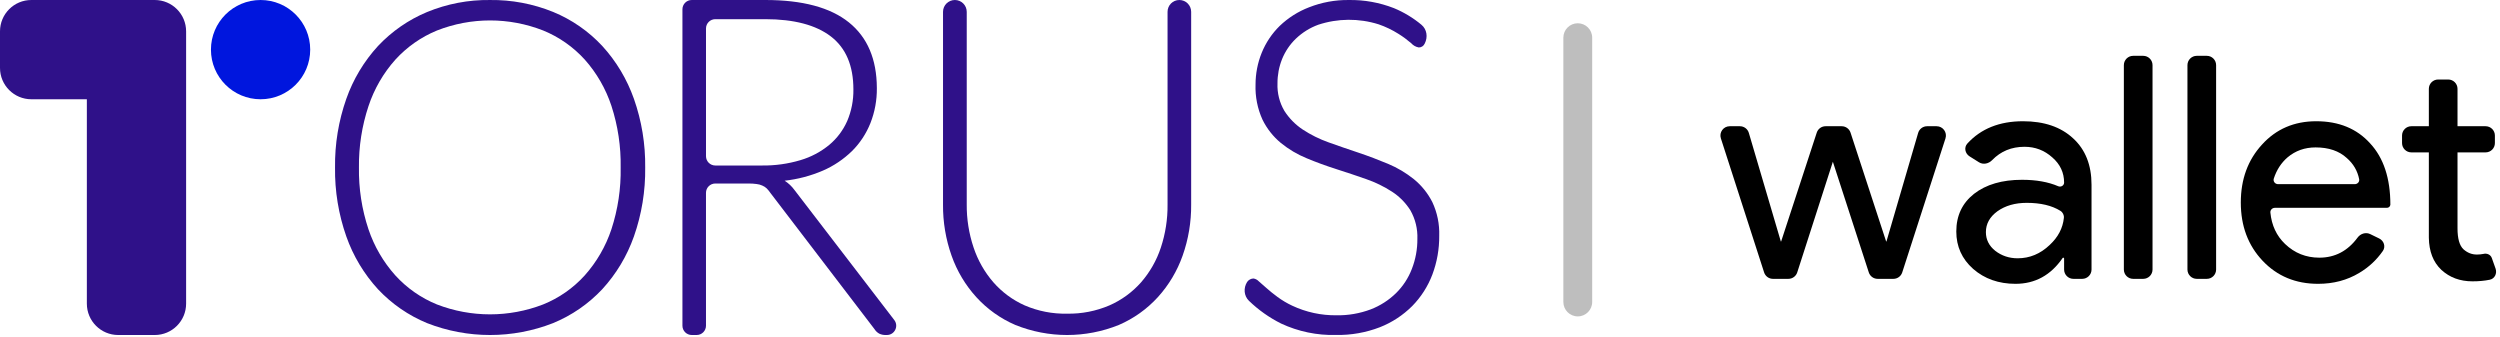
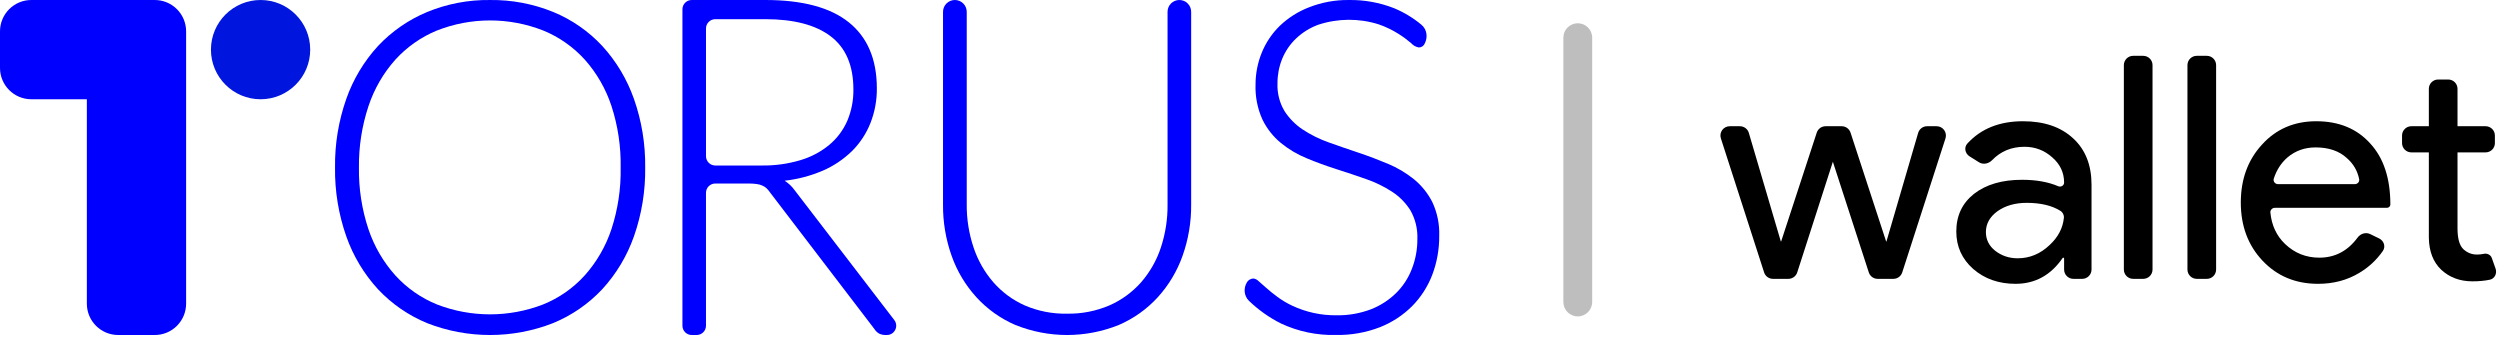
<svg xmlns="http://www.w3.org/2000/svg" width="193" height="26" viewBox="0 0 193 26" fill="none">
-   <path fill-rule="evenodd" clip-rule="evenodd" d="M48.939 18.252C49.539 16.544 49.833 14.743 49.809 12.932C49.832 11.127 49.538 9.332 48.939 7.63C48.405 6.115 47.572 4.725 46.49 3.543C45.428 2.405 44.136 1.511 42.701 0.921C41.153 0.293 39.496 -0.02 37.828 0.001C36.161 -0.021 34.508 0.296 32.966 0.931C31.536 1.526 30.247 2.419 29.183 3.55C28.101 4.729 27.268 6.117 26.735 7.63C26.136 9.332 25.841 11.127 25.865 12.932C25.84 14.743 26.135 16.544 26.735 18.252C27.268 19.765 28.101 21.153 29.183 22.332C30.246 23.463 31.535 24.353 32.966 24.943C36.097 26.169 39.57 26.169 42.701 24.943C44.134 24.354 45.426 23.464 46.49 22.332C47.572 21.153 48.405 19.765 48.939 18.252ZM47.202 8.173C47.702 9.708 47.943 11.317 47.915 12.932C47.945 14.55 47.704 16.161 47.202 17.698C46.764 19.017 46.061 20.231 45.138 21.265C44.25 22.245 43.153 23.01 41.93 23.503C39.291 24.523 36.37 24.523 33.731 23.503C32.51 23.007 31.414 22.242 30.523 21.265C29.596 20.232 28.889 19.018 28.445 17.698C27.934 16.163 27.686 14.551 27.711 12.932C27.691 11.321 27.941 9.718 28.448 8.191C28.889 6.862 29.596 5.64 30.527 4.599C31.419 3.622 32.515 2.855 33.735 2.354C36.371 1.319 39.297 1.319 41.934 2.354C43.156 2.852 44.252 3.619 45.142 4.599C46.064 5.635 46.766 6.852 47.202 8.173Z" fill="#2f1189" />
-   <path fill-rule="evenodd" clip-rule="evenodd" d="M68.468 25.862C69.064 25.862 69.401 25.179 69.038 24.706L61.334 14.669C61.126 14.384 60.868 14.14 60.574 13.951C61.592 13.838 62.589 13.575 63.535 13.168C64.364 12.808 65.123 12.297 65.777 11.659C66.39 11.051 66.873 10.317 67.197 9.504C67.535 8.646 67.704 7.726 67.693 6.8C67.686 4.57 66.967 2.88 65.534 1.728C64.102 0.576 61.95 0 59.078 0H53.402C53.005 0 52.684 0.322 52.684 0.718V25.144C52.684 25.54 53.005 25.862 53.402 25.862H53.784C54.181 25.862 54.502 25.54 54.502 25.144V14.885C54.502 14.488 54.824 14.167 55.221 14.167H57.779C57.989 14.165 58.199 14.178 58.408 14.206C58.56 14.222 58.708 14.262 58.849 14.325C58.977 14.377 59.094 14.454 59.196 14.551C59.303 14.662 59.401 14.782 59.487 14.91L67.506 25.402C67.6 25.554 67.73 25.678 67.884 25.761C68.043 25.834 68.215 25.868 68.388 25.862H68.468ZM61.793 12.364C60.826 12.652 59.824 12.791 58.818 12.777H55.221C54.825 12.777 54.503 12.455 54.503 12.058V2.198C54.503 1.802 54.825 1.48 55.221 1.48H59.082C61.301 1.482 62.989 1.928 64.146 2.816C65.303 3.705 65.882 5.068 65.882 6.907C65.894 7.744 65.732 8.573 65.406 9.339C65.088 10.058 64.613 10.69 64.018 11.185C63.359 11.727 62.602 12.127 61.793 12.364Z" fill="#2f1189" />
-   <path d="M82.379 24.215C83.502 24.236 84.616 24.018 85.649 23.576C86.579 23.169 87.411 22.562 88.087 21.8C88.769 21.018 89.289 20.107 89.616 19.119C89.971 18.047 90.147 16.922 90.135 15.792V0.912C90.135 0.408 90.543 0 91.046 0V0C91.55 0 91.958 0.408 91.958 0.912V15.792C91.969 17.137 91.746 18.473 91.297 19.74C90.879 20.922 90.231 22.008 89.392 22.934C88.548 23.86 87.52 24.593 86.374 25.087C83.809 26.121 80.95 26.121 78.385 25.087C77.239 24.595 76.21 23.86 75.367 22.934C74.527 22.009 73.879 20.922 73.462 19.74C73.013 18.473 72.79 17.137 72.801 15.792V0.915C72.801 0.41 73.211 0 73.716 0V0C74.222 0 74.632 0.41 74.632 0.915V15.77C74.621 16.902 74.799 18.028 75.158 19.101C75.485 20.087 76.002 20.998 76.679 21.782C77.349 22.551 78.178 23.163 79.106 23.576C80.14 24.022 81.256 24.24 82.379 24.215Z" fill="#2f1189" />
-   <path d="M109.99 3.359C109.912 3.545 109.733 3.665 109.534 3.664C109.306 3.626 109.097 3.509 108.943 3.334C108.636 3.07 108.31 2.83 107.967 2.616C107.483 2.31 106.965 2.061 106.425 1.876C104.904 1.4 103.276 1.412 101.763 1.912C101.121 2.147 100.534 2.514 100.037 2.989C99.578 3.432 99.216 3.968 98.976 4.562C98.738 5.158 98.618 5.795 98.622 6.437C98.592 7.183 98.778 7.922 99.156 8.563C99.524 9.136 100.006 9.626 100.571 10C101.196 10.41 101.867 10.743 102.569 10.991C103.312 11.257 104.08 11.522 104.865 11.784C105.65 12.047 106.418 12.338 107.161 12.65C107.878 12.95 108.55 13.35 109.159 13.839C109.746 14.319 110.228 14.918 110.574 15.599C110.955 16.409 111.138 17.301 111.108 18.199C111.117 19.221 110.938 20.235 110.581 21.19C110.235 22.105 109.703 22.936 109.021 23.629C108.307 24.341 107.457 24.897 106.524 25.263C105.444 25.678 104.297 25.881 103.142 25.859C101.68 25.899 100.227 25.596 98.898 24.976C97.988 24.521 97.153 23.93 96.42 23.223C96.025 22.841 95.984 22.234 96.277 21.769V21.769C96.389 21.605 96.572 21.505 96.769 21.499C96.924 21.523 97.067 21.599 97.175 21.715L97.773 22.239C98.007 22.451 98.289 22.677 98.618 22.921C98.977 23.185 99.359 23.412 99.761 23.6C100.831 24.102 101.999 24.355 103.178 24.34C104.079 24.356 104.975 24.201 105.82 23.884C106.549 23.604 107.215 23.176 107.776 22.627C108.31 22.101 108.726 21.464 108.996 20.759C109.283 20.023 109.427 19.238 109.421 18.447C109.451 17.674 109.264 16.908 108.883 16.238C108.52 15.661 108.037 15.17 107.468 14.801C106.844 14.397 106.174 14.07 105.473 13.828C104.727 13.566 103.963 13.311 103.174 13.059C102.385 12.808 101.625 12.531 100.879 12.219C100.159 11.926 99.485 11.526 98.88 11.034C98.288 10.545 97.805 9.932 97.465 9.238C97.079 8.391 96.895 7.463 96.928 6.53C96.927 5.69 97.088 4.858 97.402 4.081C97.719 3.298 98.192 2.59 98.792 2.002C99.446 1.376 100.215 0.888 101.055 0.565C102.035 0.18 103.079 -0.012 104.129 0.001C105.317 -0.018 106.497 0.195 107.606 0.626C108.378 0.945 109.096 1.379 109.737 1.913C110.161 2.266 110.242 2.869 109.99 3.359V3.359Z" fill="#2f1189" />
-   <path fill-rule="evenodd" clip-rule="evenodd" d="M2.421 0C1.084 0 0 1.084 0 2.421V5.242C0 6.579 1.084 7.663 2.421 7.663H6.705V23.441C6.705 24.779 7.789 25.863 9.126 25.863H11.947C13.284 25.863 14.368 24.779 14.368 23.441V5.262C14.368 5.255 14.368 5.249 14.368 5.242V2.421C14.368 1.084 13.284 0 11.947 0H9.126H2.421Z" fill="#2f1189" />
+   <path fill-rule="evenodd" clip-rule="evenodd" d="M48.939 18.252C49.539 16.544 49.833 14.743 49.809 12.932C49.832 11.127 49.538 9.332 48.939 7.63C48.405 6.115 47.572 4.725 46.49 3.543C45.428 2.405 44.136 1.511 42.701 0.921C41.153 0.293 39.496 -0.02 37.828 0.001C36.161 -0.021 34.508 0.296 32.966 0.931C31.536 1.526 30.247 2.419 29.183 3.55C28.101 4.729 27.268 6.117 26.735 7.63C26.136 9.332 25.841 11.127 25.865 12.932C25.84 14.743 26.135 16.544 26.735 18.252C27.268 19.765 28.101 21.153 29.183 22.332C30.246 23.463 31.535 24.353 32.966 24.943C36.097 26.169 39.57 26.169 42.701 24.943C44.134 24.354 45.426 23.464 46.49 22.332C47.572 21.153 48.405 19.765 48.939 18.252ZM47.202 8.173C47.702 9.708 47.943 11.317 47.915 12.932C47.945 14.55 47.704 16.161 47.202 17.698C46.764 19.017 46.061 20.231 45.138 21.265C44.25 22.245 43.153 23.01 41.93 23.503C39.291 24.523 36.37 24.523 33.731 23.503C32.51 23.007 31.414 22.242 30.523 21.265C29.596 20.232 28.889 19.018 28.445 17.698C27.934 16.163 27.686 14.551 27.711 12.932C27.691 11.321 27.941 9.718 28.448 8.191C28.889 6.862 29.596 5.64 30.527 4.599C31.419 3.622 32.515 2.855 33.735 2.354C36.371 1.319 39.297 1.319 41.934 2.354C43.156 2.852 44.252 3.619 45.142 4.599C46.064 5.635 46.766 6.852 47.202 8.173Z" fill="#0000ff" />
+   <path fill-rule="evenodd" clip-rule="evenodd" d="M68.468 25.862C69.064 25.862 69.401 25.179 69.038 24.706L61.334 14.669C61.126 14.384 60.868 14.14 60.574 13.951C61.592 13.838 62.589 13.575 63.535 13.168C64.364 12.808 65.123 12.297 65.777 11.659C66.39 11.051 66.873 10.317 67.197 9.504C67.535 8.646 67.704 7.726 67.693 6.8C67.686 4.57 66.967 2.88 65.534 1.728C64.102 0.576 61.95 0 59.078 0H53.402C53.005 0 52.684 0.322 52.684 0.718V25.144C52.684 25.54 53.005 25.862 53.402 25.862H53.784C54.181 25.862 54.502 25.54 54.502 25.144V14.885C54.502 14.488 54.824 14.167 55.221 14.167H57.779C57.989 14.165 58.199 14.178 58.408 14.206C58.56 14.222 58.708 14.262 58.849 14.325C58.977 14.377 59.094 14.454 59.196 14.551C59.303 14.662 59.401 14.782 59.487 14.91L67.506 25.402C67.6 25.554 67.73 25.678 67.884 25.761C68.043 25.834 68.215 25.868 68.388 25.862H68.468ZM61.793 12.364C60.826 12.652 59.824 12.791 58.818 12.777H55.221C54.825 12.777 54.503 12.455 54.503 12.058V2.198C54.503 1.802 54.825 1.48 55.221 1.48H59.082C61.301 1.482 62.989 1.928 64.146 2.816C65.303 3.705 65.882 5.068 65.882 6.907C65.894 7.744 65.732 8.573 65.406 9.339C65.088 10.058 64.613 10.69 64.018 11.185C63.359 11.727 62.602 12.127 61.793 12.364Z" fill="#0000ff" />
+   <path d="M82.379 24.215C83.502 24.236 84.616 24.018 85.649 23.576C86.579 23.169 87.411 22.562 88.087 21.8C88.769 21.018 89.289 20.107 89.616 19.119C89.971 18.047 90.147 16.922 90.135 15.792V0.912C90.135 0.408 90.543 0 91.046 0V0C91.55 0 91.958 0.408 91.958 0.912V15.792C91.969 17.137 91.746 18.473 91.297 19.74C90.879 20.922 90.231 22.008 89.392 22.934C88.548 23.86 87.52 24.593 86.374 25.087C83.809 26.121 80.95 26.121 78.385 25.087C77.239 24.595 76.21 23.86 75.367 22.934C74.527 22.009 73.879 20.922 73.462 19.74C73.013 18.473 72.79 17.137 72.801 15.792V0.915C72.801 0.41 73.211 0 73.716 0V0C74.222 0 74.632 0.41 74.632 0.915V15.77C74.621 16.902 74.799 18.028 75.158 19.101C75.485 20.087 76.002 20.998 76.679 21.782C77.349 22.551 78.178 23.163 79.106 23.576C80.14 24.022 81.256 24.24 82.379 24.215Z" fill="#0000ff" />
+   <path d="M109.99 3.359C109.912 3.545 109.733 3.665 109.534 3.664C109.306 3.626 109.097 3.509 108.943 3.334C108.636 3.07 108.31 2.83 107.967 2.616C107.483 2.31 106.965 2.061 106.425 1.876C104.904 1.4 103.276 1.412 101.763 1.912C101.121 2.147 100.534 2.514 100.037 2.989C99.578 3.432 99.216 3.968 98.976 4.562C98.738 5.158 98.618 5.795 98.622 6.437C98.592 7.183 98.778 7.922 99.156 8.563C99.524 9.136 100.006 9.626 100.571 10C101.196 10.41 101.867 10.743 102.569 10.991C103.312 11.257 104.08 11.522 104.865 11.784C105.65 12.047 106.418 12.338 107.161 12.65C107.878 12.95 108.55 13.35 109.159 13.839C109.746 14.319 110.228 14.918 110.574 15.599C110.955 16.409 111.138 17.301 111.108 18.199C111.117 19.221 110.938 20.235 110.581 21.19C110.235 22.105 109.703 22.936 109.021 23.629C108.307 24.341 107.457 24.897 106.524 25.263C105.444 25.678 104.297 25.881 103.142 25.859C101.68 25.899 100.227 25.596 98.898 24.976C97.988 24.521 97.153 23.93 96.42 23.223C96.025 22.841 95.984 22.234 96.277 21.769V21.769C96.389 21.605 96.572 21.505 96.769 21.499C96.924 21.523 97.067 21.599 97.175 21.715L97.773 22.239C98.007 22.451 98.289 22.677 98.618 22.921C98.977 23.185 99.359 23.412 99.761 23.6C100.831 24.102 101.999 24.355 103.178 24.34C104.079 24.356 104.975 24.201 105.82 23.884C106.549 23.604 107.215 23.176 107.776 22.627C108.31 22.101 108.726 21.464 108.996 20.759C109.283 20.023 109.427 19.238 109.421 18.447C109.451 17.674 109.264 16.908 108.883 16.238C108.52 15.661 108.037 15.17 107.468 14.801C106.844 14.397 106.174 14.07 105.473 13.828C104.727 13.566 103.963 13.311 103.174 13.059C102.385 12.808 101.625 12.531 100.879 12.219C100.159 11.926 99.485 11.526 98.88 11.034C98.288 10.545 97.805 9.932 97.465 9.238C97.079 8.391 96.895 7.463 96.928 6.53C96.927 5.69 97.088 4.858 97.402 4.081C97.719 3.298 98.192 2.59 98.792 2.002C99.446 1.376 100.215 0.888 101.055 0.565C102.035 0.18 103.079 -0.012 104.129 0.001C105.317 -0.018 106.497 0.195 107.606 0.626C108.378 0.945 109.096 1.379 109.737 1.913C110.161 2.266 110.242 2.869 109.99 3.359V3.359Z" fill="#0000ff" />
+   <path fill-rule="evenodd" clip-rule="evenodd" d="M2.421 0C1.084 0 0 1.084 0 2.421V5.242C0 6.579 1.084 7.663 2.421 7.663H6.705V23.441C6.705 24.779 7.789 25.863 9.126 25.863H11.947C13.284 25.863 14.368 24.779 14.368 23.441V5.262C14.368 5.255 14.368 5.249 14.368 5.242V2.421C14.368 1.084 13.284 0 11.947 0H9.126H2.421Z" fill="#0000ff" />
  <path d="M20.117 7.663C22.233 7.663 23.948 5.948 23.948 3.832C23.948 1.715 22.233 0 20.117 0C18.001 0 16.285 1.715 16.285 3.832C16.285 5.948 18.001 7.663 20.117 7.663Z" fill="#0016DE" />
  <path d="M121.804 1.796C122.419 1.796 122.917 2.294 122.917 2.909V23.313C122.917 23.928 122.419 24.426 121.804 24.426V24.426C121.19 24.426 120.691 23.928 120.691 23.313V2.909C120.691 2.294 121.19 1.796 121.804 1.796V1.796Z" fill="#BEBEBE" />
  <path d="M149.507 9.745C149.994 9.745 150.34 10.22 150.191 10.684L146.853 21.029C146.758 21.326 146.482 21.527 146.17 21.527H144.954C144.643 21.527 144.367 21.326 144.271 21.03L141.497 12.486L138.747 21.028C138.651 21.325 138.375 21.527 138.063 21.527H136.872C136.561 21.527 136.284 21.326 136.189 21.029L132.852 10.684C132.702 10.22 133.048 9.745 133.535 9.745H134.321C134.639 9.745 134.92 9.954 135.01 10.26L137.48 18.641H137.504L140.253 10.24C140.349 9.944 140.625 9.745 140.935 9.745H142.179C142.49 9.745 142.765 9.944 142.862 10.24L145.61 18.641H145.634L148.081 10.262C148.171 9.955 148.452 9.745 148.771 9.745H149.507Z" fill="black" />
  <path d="M153.311 17.92C153.311 18.497 153.552 18.978 154.033 19.363C154.53 19.747 155.107 19.94 155.765 19.94C156.695 19.94 157.521 19.595 158.242 18.906C158.887 18.304 159.25 17.61 159.331 16.825C159.354 16.606 159.251 16.393 159.064 16.277C158.403 15.866 157.536 15.66 156.462 15.66C155.564 15.66 154.811 15.876 154.201 16.309C153.608 16.742 153.311 17.279 153.311 17.92ZM156.174 9.36C157.81 9.36 159.1 9.801 160.047 10.682C160.993 11.548 161.466 12.742 161.466 14.265V20.808C161.466 21.205 161.144 21.527 160.747 21.527H160.067C159.671 21.527 159.349 21.205 159.349 20.808V19.954C159.349 19.92 159.321 19.892 159.286 19.892V19.892C159.265 19.892 159.246 19.902 159.234 19.919C158.322 21.247 157.109 21.911 155.596 21.911C154.298 21.911 153.207 21.527 152.325 20.757C151.459 19.988 151.026 19.026 151.026 17.872C151.026 16.654 151.483 15.684 152.397 14.962C153.327 14.241 154.562 13.88 156.102 13.88C157.194 13.88 158.125 14.046 158.897 14.378C159.104 14.467 159.349 14.322 159.349 14.097V14.097C159.349 13.327 159.044 12.678 158.435 12.149C157.826 11.604 157.112 11.332 156.294 11.332C155.291 11.332 154.458 11.675 153.793 12.362C153.526 12.639 153.103 12.733 152.778 12.528L152.049 12.07C151.702 11.851 151.604 11.382 151.881 11.08C152.93 9.933 154.361 9.36 156.174 9.36Z" fill="black" />
  <path d="M165.456 4.31C165.853 4.31 166.175 4.632 166.175 5.029V20.808C166.175 21.205 165.853 21.527 165.456 21.527H164.68C164.283 21.527 163.962 21.205 163.962 20.808V5.029C163.962 4.632 164.283 4.31 164.68 4.31H165.456Z" fill="black" />
  <path d="M170.366 4.31C170.763 4.31 171.084 4.632 171.084 5.029V20.808C171.084 21.205 170.763 21.527 170.366 21.527H169.59C169.193 21.527 168.871 21.205 168.871 20.808V5.029C168.871 4.632 169.193 4.31 169.59 4.31H170.366Z" fill="black" />
  <path d="M178.956 21.911C177.224 21.911 175.796 21.318 174.674 20.132C173.551 18.946 172.99 17.447 172.99 15.636C172.99 13.84 173.535 12.35 174.626 11.163C175.716 9.961 177.111 9.36 178.811 9.36C180.559 9.36 181.946 9.929 182.973 11.067C184.015 12.189 184.536 13.768 184.536 15.804V15.804C184.523 15.941 184.408 16.044 184.271 16.044H175.621C175.418 16.044 175.254 16.212 175.274 16.413C175.371 17.398 175.748 18.205 176.406 18.834C177.143 19.539 178.025 19.892 179.052 19.892C180.26 19.892 181.244 19.375 182.005 18.342C182.23 18.037 182.637 17.905 182.978 18.071L183.675 18.411C184.04 18.59 184.189 19.039 183.957 19.373C183.474 20.069 182.865 20.634 182.131 21.07C181.201 21.631 180.142 21.911 178.956 21.911ZM175.537 13.785C175.466 14.004 175.638 14.217 175.867 14.217H181.79C182 14.217 182.167 14.038 182.127 13.832C181.999 13.186 181.68 12.641 181.169 12.197C180.575 11.652 179.773 11.38 178.763 11.38C177.929 11.38 177.208 11.636 176.598 12.149C176.107 12.574 175.753 13.119 175.537 13.785Z" fill="black" />
  <path d="M190.874 21.719C189.912 21.719 189.11 21.422 188.469 20.829C187.843 20.236 187.523 19.411 187.507 18.353V11.764H186.156C185.76 11.764 185.438 11.443 185.438 11.046V10.463C185.438 10.066 185.76 9.745 186.156 9.745H187.507V6.856C187.507 6.459 187.828 6.138 188.225 6.138H189.001C189.398 6.138 189.72 6.459 189.72 6.856V9.745H191.888C192.285 9.745 192.606 10.066 192.606 10.463V11.046C192.606 11.443 192.285 11.764 191.888 11.764H189.72V17.631C189.72 18.417 189.872 18.954 190.177 19.242C190.481 19.515 190.826 19.651 191.211 19.651C191.387 19.651 191.556 19.635 191.716 19.603V19.603C191.982 19.531 192.276 19.656 192.367 19.916L192.657 20.733C192.789 21.106 192.595 21.518 192.207 21.596C191.801 21.678 191.356 21.719 190.874 21.719Z" fill="black" />
</svg>
